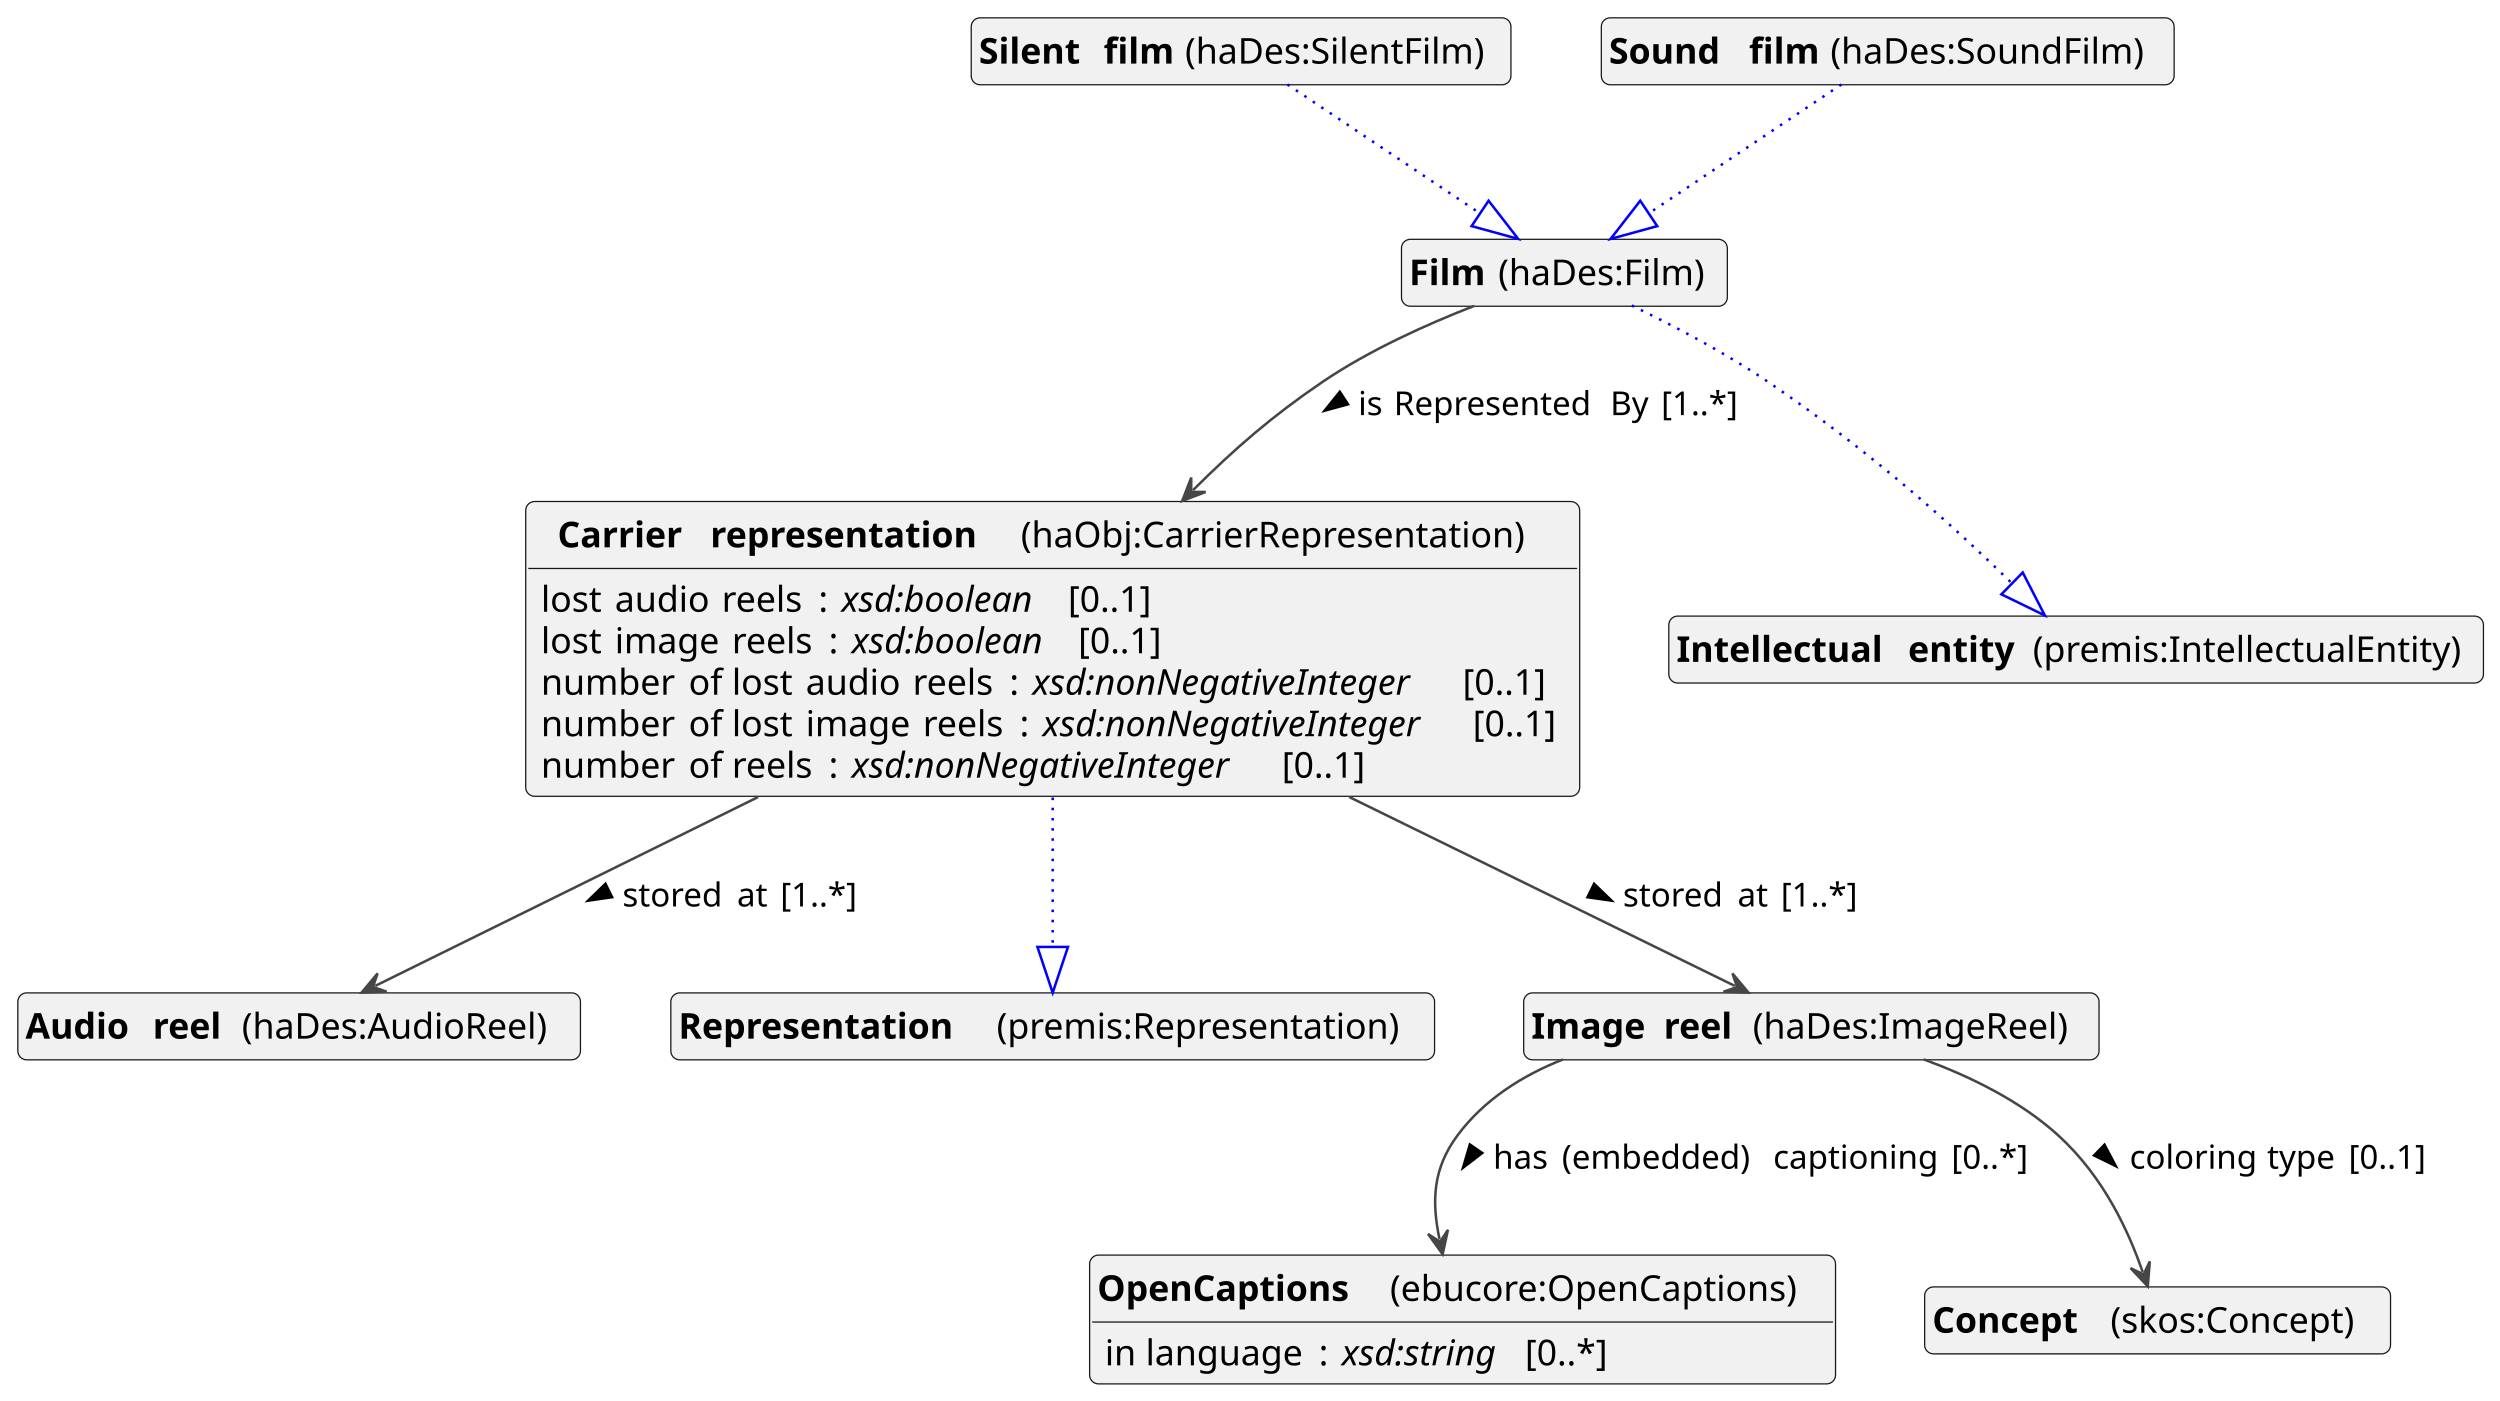
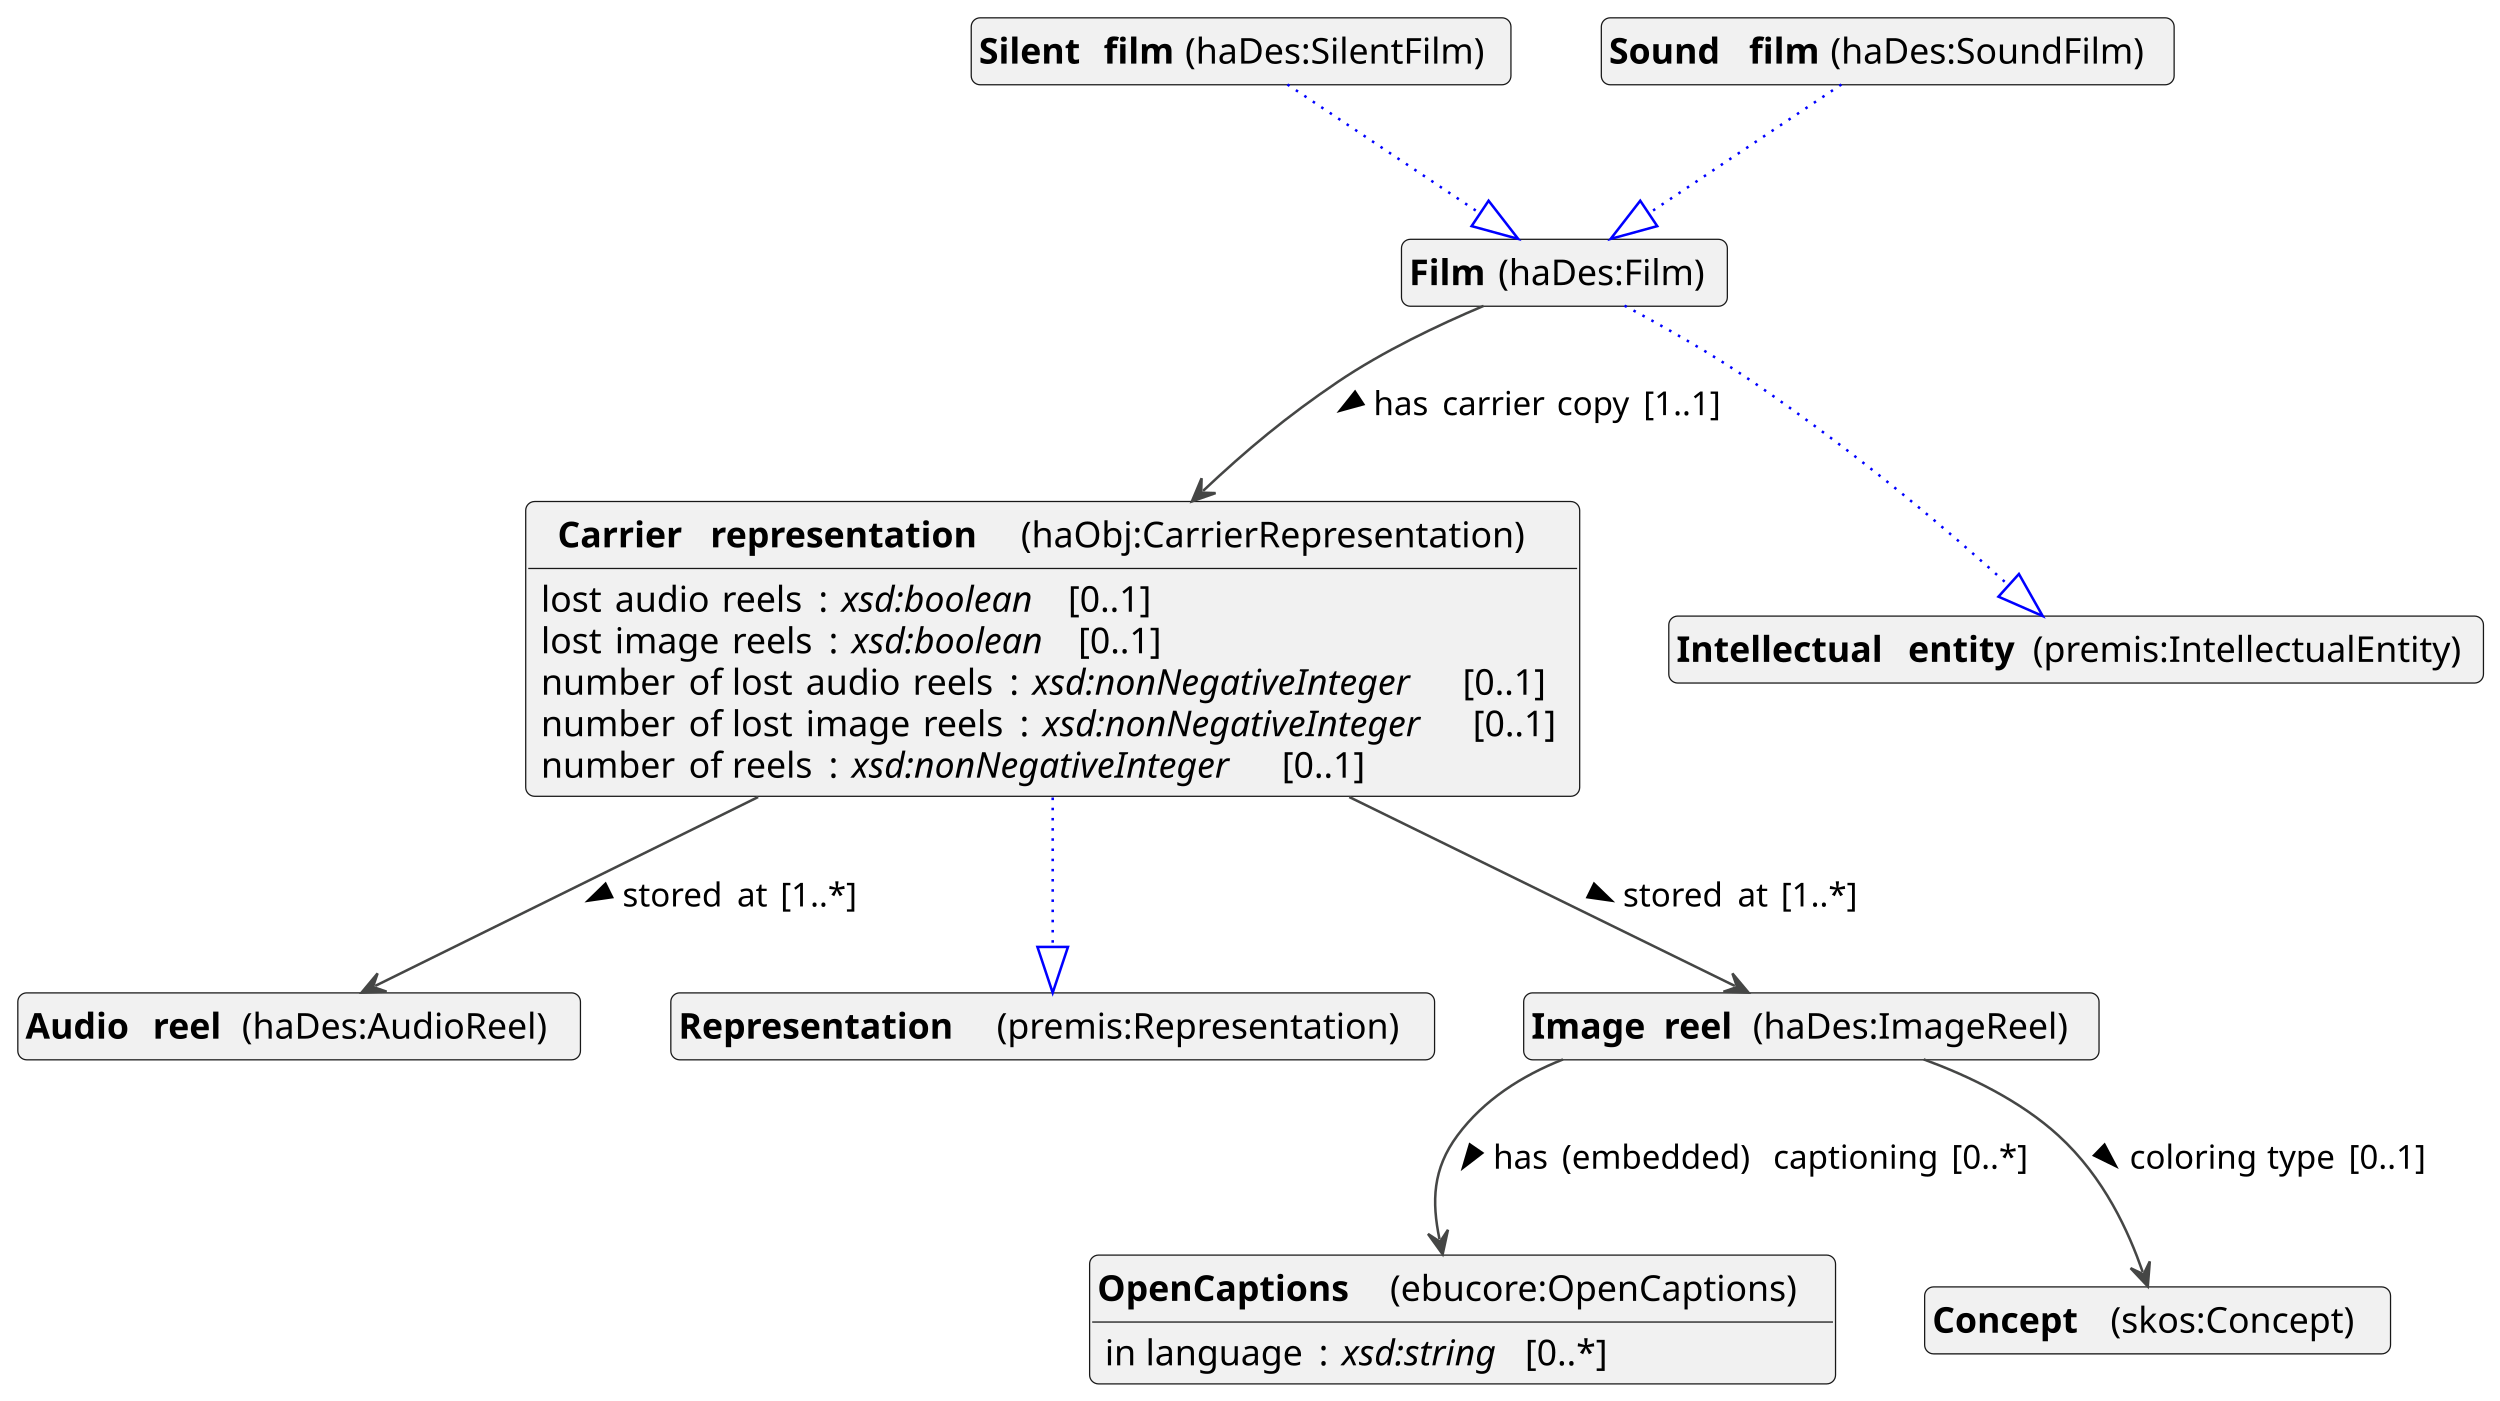
<svg xmlns="http://www.w3.org/2000/svg" xmlns:xlink="http://www.w3.org/1999/xlink" contentStyleType="text/css" height="550px" preserveAspectRatio="none" style="width:982px;height:550px;background:#FFFFFF;" version="1.1" viewBox="0 0 982 550" width="982px" zoomAndPan="magnify">
  <defs />
  <g>
    <a href="#ebucore%3AOpenCaptions" target="_top" title="#ebucore%3AOpenCaptions" xlink:actuate="onRequest" xlink:href="#ebucore%3AOpenCaptions" xlink:show="new" xlink:title="#ebucore%3AOpenCaptions" xlink:type="simple">
      <g id="elem_ebucore_OpenCaptions">
        <rect codeLine="15" fill="#F1F1F1" height="50.594" id="ebucore_OpenCaptions" rx="3.5" ry="3.5" style="stroke:#181818;stroke-width:0.5;" width="293" x="428" y="493" />
        <text fill="#000000" font-family="sans-serif" font-size="14" font-weight="bold" lengthAdjust="spacing" textLength="111" x="431" y="510.995">OpenCaptions</text>
        <text fill="#000000" font-family="sans-serif" font-size="14" lengthAdjust="spacing" textLength="4" x="542" y="510.995"> </text>
        <text fill="#000000" font-family="sans-serif" font-size="14" lengthAdjust="spacing" textLength="172" x="546" y="510.995">(ebucore:OpenCaptions)</text>
        <line style="stroke:#181818;stroke-width:0.5;" x1="429" x2="720" y1="519.297" y2="519.297" />
        <text fill="#000000" font-family="sans-serif" font-size="14" lengthAdjust="spacing" textLength="12" x="434" y="536.292">in</text>
        <text fill="#000000" font-family="sans-serif" font-size="14" lengthAdjust="spacing" textLength="4" x="446" y="536.292"> </text>
        <text fill="#000000" font-family="sans-serif" font-size="14" lengthAdjust="spacing" textLength="64" x="450" y="536.292">language</text>
        <text fill="#000000" font-family="sans-serif" font-size="14" lengthAdjust="spacing" textLength="4" x="514" y="536.292"> </text>
        <text fill="#000000" font-family="sans-serif" font-size="14" lengthAdjust="spacing" textLength="5" x="518" y="536.292">:</text>
        <text fill="#000000" font-family="sans-serif" font-size="14" lengthAdjust="spacing" textLength="4" x="523" y="536.292"> </text>
        <text fill="#000000" font-family="sans-serif" font-size="14" font-style="italic" lengthAdjust="spacing" textLength="68" x="527" y="536.292">xsd:string</text>
        <text fill="#000000" font-family="sans-serif" font-size="14" lengthAdjust="spacing" textLength="4" x="595" y="536.292"> </text>
        <text fill="#000000" font-family="sans-serif" font-size="14" lengthAdjust="spacing" textLength="34" x="599" y="536.292">[0..*]</text>
      </g>
    </a>
    <a href="#haDes%3AAudioReel" target="_top" title="#haDes%3AAudioReel" xlink:actuate="onRequest" xlink:href="#haDes%3AAudioReel" xlink:show="new" xlink:title="#haDes%3AAudioReel" xlink:type="simple">
      <g id="elem_haDes_AudioReel">
        <rect codeLine="16" fill="#F1F1F1" height="26.297" id="haDes_AudioReel" rx="3.5" ry="3.5" style="stroke:#181818;stroke-width:0.5;" width="221" x="7" y="390" />
        <text fill="#000000" font-family="sans-serif" font-size="14" font-weight="bold" lengthAdjust="spacing" textLength="45" x="10" y="407.995">Audio</text>
        <text fill="#000000" font-family="sans-serif" font-size="14" font-weight="bold" lengthAdjust="spacing" textLength="5" x="55" y="407.995"> </text>
        <text fill="#000000" font-family="sans-serif" font-size="14" font-weight="bold" lengthAdjust="spacing" textLength="31" x="60" y="407.995">reel</text>
        <text fill="#000000" font-family="sans-serif" font-size="14" lengthAdjust="spacing" textLength="4" x="91" y="407.995"> </text>
        <text fill="#000000" font-family="sans-serif" font-size="14" lengthAdjust="spacing" textLength="130" x="95" y="407.995">(haDes:AudioReel)</text>
      </g>
    </a>
    <a href="../../audiovisual/en#haObj%3ACarrierRepresentation" target="_top" title="../../audiovisual/en#haObj%3ACarrierRepresentation" xlink:actuate="onRequest" xlink:href="../../audiovisual/en#haObj%3ACarrierRepresentation" xlink:show="new" xlink:title="../../audiovisual/en#haObj%3ACarrierRepresentation" xlink:type="simple">
      <g id="elem_haObj_CarrierRepresentation">
        <rect codeLine="17" fill="#F1F1F1" height="115.781" id="haObj_CarrierRepresentation" rx="3.5" ry="3.5" style="stroke:#181818;stroke-width:0.5;" width="414" x="206.5" y="197" />
        <text fill="#000000" font-family="sans-serif" font-size="14" font-weight="bold" lengthAdjust="spacing" textLength="55" x="219" y="214.995">Carrier</text>
        <text fill="#000000" font-family="sans-serif" font-size="14" font-weight="bold" lengthAdjust="spacing" textLength="5" x="274" y="214.995"> </text>
        <text fill="#000000" font-family="sans-serif" font-size="14" font-weight="bold" lengthAdjust="spacing" textLength="118" x="279" y="214.995">representation</text>
        <text fill="#000000" font-family="sans-serif" font-size="14" lengthAdjust="spacing" textLength="4" x="397" y="214.995"> </text>
        <text fill="#000000" font-family="sans-serif" font-size="14" lengthAdjust="spacing" textLength="207" x="401" y="214.995">(haObj:CarrierRepresentation)</text>
        <line style="stroke:#181818;stroke-width:0.5;" x1="207.5" x2="619.5" y1="223.297" y2="223.297" />
        <text fill="#000000" font-family="sans-serif" font-size="14" lengthAdjust="spacing" textLength="25" x="212.5" y="240.292">lost</text>
        <text fill="#000000" font-family="sans-serif" font-size="14" lengthAdjust="spacing" textLength="4" x="237.5" y="240.292"> </text>
        <text fill="#000000" font-family="sans-serif" font-size="14" lengthAdjust="spacing" textLength="38" x="241.5" y="240.292">audio</text>
        <text fill="#000000" font-family="sans-serif" font-size="14" lengthAdjust="spacing" textLength="4" x="279.5" y="240.292"> </text>
        <text fill="#000000" font-family="sans-serif" font-size="14" lengthAdjust="spacing" textLength="34" x="283.5" y="240.292">reels</text>
        <text fill="#000000" font-family="sans-serif" font-size="14" lengthAdjust="spacing" textLength="4" x="317.5" y="240.292"> </text>
        <text fill="#000000" font-family="sans-serif" font-size="14" lengthAdjust="spacing" textLength="5" x="321.5" y="240.292">:</text>
        <text fill="#000000" font-family="sans-serif" font-size="14" lengthAdjust="spacing" textLength="4" x="326.5" y="240.292"> </text>
        <text fill="#000000" font-family="sans-serif" font-size="14" font-style="italic" lengthAdjust="spacing" textLength="85" x="330.5" y="240.292">xsd:boolean</text>
        <text fill="#000000" font-family="sans-serif" font-size="14" lengthAdjust="spacing" textLength="4" x="415.5" y="240.292"> </text>
        <text fill="#000000" font-family="sans-serif" font-size="14" lengthAdjust="spacing" textLength="36" x="419.5" y="240.292">[0..1]</text>
        <text fill="#000000" font-family="sans-serif" font-size="14" lengthAdjust="spacing" textLength="25" x="212.5" y="256.589">lost</text>
        <text fill="#000000" font-family="sans-serif" font-size="14" lengthAdjust="spacing" textLength="4" x="237.5" y="256.589"> </text>
        <text fill="#000000" font-family="sans-serif" font-size="14" lengthAdjust="spacing" textLength="42" x="241.5" y="256.589">image</text>
        <text fill="#000000" font-family="sans-serif" font-size="14" lengthAdjust="spacing" textLength="4" x="283.5" y="256.589"> </text>
        <text fill="#000000" font-family="sans-serif" font-size="14" lengthAdjust="spacing" textLength="34" x="287.5" y="256.589">reels</text>
        <text fill="#000000" font-family="sans-serif" font-size="14" lengthAdjust="spacing" textLength="4" x="321.5" y="256.589"> </text>
        <text fill="#000000" font-family="sans-serif" font-size="14" lengthAdjust="spacing" textLength="5" x="325.5" y="256.589">:</text>
        <text fill="#000000" font-family="sans-serif" font-size="14" lengthAdjust="spacing" textLength="4" x="330.5" y="256.589"> </text>
        <text fill="#000000" font-family="sans-serif" font-size="14" font-style="italic" lengthAdjust="spacing" textLength="85" x="334.5" y="256.589">xsd:boolean</text>
        <text fill="#000000" font-family="sans-serif" font-size="14" lengthAdjust="spacing" textLength="4" x="419.5" y="256.589"> </text>
        <text fill="#000000" font-family="sans-serif" font-size="14" lengthAdjust="spacing" textLength="36" x="423.5" y="256.589">[0..1]</text>
        <text fill="#000000" font-family="sans-serif" font-size="14" lengthAdjust="spacing" textLength="54" x="212.5" y="272.886">number</text>
        <text fill="#000000" font-family="sans-serif" font-size="14" lengthAdjust="spacing" textLength="4" x="266.5" y="272.886"> </text>
        <text fill="#000000" font-family="sans-serif" font-size="14" lengthAdjust="spacing" textLength="13" x="270.5" y="272.886">of</text>
        <text fill="#000000" font-family="sans-serif" font-size="14" lengthAdjust="spacing" textLength="4" x="283.5" y="272.886"> </text>
        <text fill="#000000" font-family="sans-serif" font-size="14" lengthAdjust="spacing" textLength="25" x="287.5" y="272.886">lost</text>
        <text fill="#000000" font-family="sans-serif" font-size="14" lengthAdjust="spacing" textLength="4" x="312.5" y="272.886"> </text>
        <text fill="#000000" font-family="sans-serif" font-size="14" lengthAdjust="spacing" textLength="38" x="316.5" y="272.886">audio</text>
        <text fill="#000000" font-family="sans-serif" font-size="14" lengthAdjust="spacing" textLength="4" x="354.5" y="272.886"> </text>
        <text fill="#000000" font-family="sans-serif" font-size="14" lengthAdjust="spacing" textLength="34" x="358.5" y="272.886">reels</text>
        <text fill="#000000" font-family="sans-serif" font-size="14" lengthAdjust="spacing" textLength="4" x="392.5" y="272.886"> </text>
        <text fill="#000000" font-family="sans-serif" font-size="14" lengthAdjust="spacing" textLength="5" x="396.5" y="272.886">:</text>
        <text fill="#000000" font-family="sans-serif" font-size="14" lengthAdjust="spacing" textLength="4" x="401.5" y="272.886"> </text>
        <text fill="#000000" font-family="sans-serif" font-size="14" font-style="italic" lengthAdjust="spacing" textLength="165" x="405.5" y="272.886">xsd:nonNegativeInteger</text>
        <text fill="#000000" font-family="sans-serif" font-size="14" lengthAdjust="spacing" textLength="4" x="570.5" y="272.886"> </text>
        <text fill="#000000" font-family="sans-serif" font-size="14" lengthAdjust="spacing" textLength="36" x="574.5" y="272.886">[0..1]</text>
        <text fill="#000000" font-family="sans-serif" font-size="14" lengthAdjust="spacing" textLength="54" x="212.5" y="289.183">number</text>
        <text fill="#000000" font-family="sans-serif" font-size="14" lengthAdjust="spacing" textLength="4" x="266.5" y="289.183"> </text>
        <text fill="#000000" font-family="sans-serif" font-size="14" lengthAdjust="spacing" textLength="13" x="270.5" y="289.183">of</text>
        <text fill="#000000" font-family="sans-serif" font-size="14" lengthAdjust="spacing" textLength="4" x="283.5" y="289.183"> </text>
        <text fill="#000000" font-family="sans-serif" font-size="14" lengthAdjust="spacing" textLength="25" x="287.5" y="289.183">lost</text>
        <text fill="#000000" font-family="sans-serif" font-size="14" lengthAdjust="spacing" textLength="4" x="312.5" y="289.183"> </text>
        <text fill="#000000" font-family="sans-serif" font-size="14" lengthAdjust="spacing" textLength="42" x="316.5" y="289.183">image</text>
        <text fill="#000000" font-family="sans-serif" font-size="14" lengthAdjust="spacing" textLength="4" x="358.5" y="289.183"> </text>
        <text fill="#000000" font-family="sans-serif" font-size="14" lengthAdjust="spacing" textLength="34" x="362.5" y="289.183">reels</text>
        <text fill="#000000" font-family="sans-serif" font-size="14" lengthAdjust="spacing" textLength="4" x="396.5" y="289.183"> </text>
        <text fill="#000000" font-family="sans-serif" font-size="14" lengthAdjust="spacing" textLength="5" x="400.5" y="289.183">:</text>
        <text fill="#000000" font-family="sans-serif" font-size="14" lengthAdjust="spacing" textLength="4" x="405.5" y="289.183"> </text>
        <text fill="#000000" font-family="sans-serif" font-size="14" font-style="italic" lengthAdjust="spacing" textLength="165" x="409.5" y="289.183">xsd:nonNegativeInteger</text>
        <text fill="#000000" font-family="sans-serif" font-size="14" lengthAdjust="spacing" textLength="4" x="574.5" y="289.183"> </text>
        <text fill="#000000" font-family="sans-serif" font-size="14" lengthAdjust="spacing" textLength="36" x="578.5" y="289.183">[0..1]</text>
        <text fill="#000000" font-family="sans-serif" font-size="14" lengthAdjust="spacing" textLength="54" x="212.5" y="305.479">number</text>
        <text fill="#000000" font-family="sans-serif" font-size="14" lengthAdjust="spacing" textLength="4" x="266.5" y="305.479"> </text>
        <text fill="#000000" font-family="sans-serif" font-size="14" lengthAdjust="spacing" textLength="13" x="270.5" y="305.479">of</text>
        <text fill="#000000" font-family="sans-serif" font-size="14" lengthAdjust="spacing" textLength="4" x="283.5" y="305.479"> </text>
        <text fill="#000000" font-family="sans-serif" font-size="14" lengthAdjust="spacing" textLength="34" x="287.5" y="305.479">reels</text>
        <text fill="#000000" font-family="sans-serif" font-size="14" lengthAdjust="spacing" textLength="4" x="321.5" y="305.479"> </text>
        <text fill="#000000" font-family="sans-serif" font-size="14" lengthAdjust="spacing" textLength="5" x="325.5" y="305.479">:</text>
        <text fill="#000000" font-family="sans-serif" font-size="14" lengthAdjust="spacing" textLength="4" x="330.5" y="305.479"> </text>
        <text fill="#000000" font-family="sans-serif" font-size="14" font-style="italic" lengthAdjust="spacing" textLength="165" x="334.5" y="305.479">xsd:nonNegativeInteger</text>
        <text fill="#000000" font-family="sans-serif" font-size="14" lengthAdjust="spacing" textLength="4" x="499.5" y="305.479"> </text>
        <text fill="#000000" font-family="sans-serif" font-size="14" lengthAdjust="spacing" textLength="36" x="503.5" y="305.479">[0..1]</text>
      </g>
    </a>
    <a href="#premis%3ARepresentation" target="_top" title="#premis%3ARepresentation" xlink:actuate="onRequest" xlink:href="#premis%3ARepresentation" xlink:show="new" xlink:title="#premis%3ARepresentation" xlink:type="simple">
      <g id="elem_premis_Representation">
        <rect codeLine="18" fill="#F1F1F1" height="26.297" id="premis_Representation" rx="3.5" ry="3.5" style="stroke:#181818;stroke-width:0.5;" width="300" x="263.5" y="390" />
        <text fill="#000000" font-family="sans-serif" font-size="14" font-weight="bold" lengthAdjust="spacing" textLength="121" x="266.5" y="407.995">Representation</text>
        <text fill="#000000" font-family="sans-serif" font-size="14" lengthAdjust="spacing" textLength="4" x="387.5" y="407.995"> </text>
        <text fill="#000000" font-family="sans-serif" font-size="14" lengthAdjust="spacing" textLength="169" x="391.5" y="407.995">(premis:Representation)</text>
      </g>
    </a>
    <a href="../../terms/en#skos%3AConcept" target="_top" title="../../terms/en#skos%3AConcept" xlink:actuate="onRequest" xlink:href="../../terms/en#skos%3AConcept" xlink:show="new" xlink:title="../../terms/en#skos%3AConcept" xlink:type="simple">
      <g id="elem_skos_Concept">
        <rect codeLine="19" fill="#F1F1F1" height="26.297" id="skos_Concept" rx="3.5" ry="3.5" style="stroke:#181818;stroke-width:0.5;" width="183" x="756" y="505.5" />
        <text fill="#000000" font-family="sans-serif" font-size="14" font-weight="bold" lengthAdjust="spacing" textLength="66" x="759" y="523.495">Concept</text>
        <text fill="#000000" font-family="sans-serif" font-size="14" lengthAdjust="spacing" textLength="4" x="825" y="523.495"> </text>
        <text fill="#000000" font-family="sans-serif" font-size="14" lengthAdjust="spacing" textLength="107" x="829" y="523.495">(skos:Concept)</text>
      </g>
    </a>
    <a href="#haDes%3AFilm" target="_top" title="#haDes%3AFilm" xlink:actuate="onRequest" xlink:href="#haDes%3AFilm" xlink:show="new" xlink:title="#haDes%3AFilm" xlink:type="simple">
      <g id="elem_haDes_Film">
        <rect codeLine="26" fill="#F1F1F1" height="26.297" id="haDes_Film" rx="3.5" ry="3.5" style="stroke:#181818;stroke-width:0.5;" width="128" x="550.5" y="94" />
        <text fill="#000000" font-family="sans-serif" font-size="14" font-weight="bold" lengthAdjust="spacing" textLength="31" x="553.5" y="111.995">Film</text>
        <text fill="#000000" font-family="sans-serif" font-size="14" lengthAdjust="spacing" textLength="4" x="584.5" y="111.995"> </text>
        <text fill="#000000" font-family="sans-serif" font-size="14" lengthAdjust="spacing" textLength="87" x="588.5" y="111.995">(haDes:Film)</text>
      </g>
    </a>
    <a href="#premis%3AIntellectualEntity" target="_top" title="#premis%3AIntellectualEntity" xlink:actuate="onRequest" xlink:href="#premis%3AIntellectualEntity" xlink:show="new" xlink:title="#premis%3AIntellectualEntity" xlink:type="simple">
      <g id="elem_premis_IntellectualEntity">
        <rect codeLine="21" fill="#F1F1F1" height="26.297" id="premis_IntellectualEntity" rx="3.5" ry="3.5" style="stroke:#181818;stroke-width:0.5;" width="320" x="655.5" y="242" />
        <text fill="#000000" font-family="sans-serif" font-size="14" font-weight="bold" lengthAdjust="spacing" textLength="86" x="658.5" y="259.995">Intellectual</text>
        <text fill="#000000" font-family="sans-serif" font-size="14" font-weight="bold" lengthAdjust="spacing" textLength="5" x="744.5" y="259.995"> </text>
        <text fill="#000000" font-family="sans-serif" font-size="14" font-weight="bold" lengthAdjust="spacing" textLength="45" x="749.5" y="259.995">entity</text>
        <text fill="#000000" font-family="sans-serif" font-size="14" lengthAdjust="spacing" textLength="4" x="794.5" y="259.995"> </text>
        <text fill="#000000" font-family="sans-serif" font-size="14" lengthAdjust="spacing" textLength="174" x="798.5" y="259.995">(premis:IntellectualEntity)</text>
      </g>
    </a>
    <a href="#haDes%3AImageReel" target="_top" title="#haDes%3AImageReel" xlink:actuate="onRequest" xlink:href="#haDes%3AImageReel" xlink:show="new" xlink:title="#haDes%3AImageReel" xlink:type="simple">
      <g id="elem_haDes_ImageReel">
        <rect codeLine="22" fill="#F1F1F1" height="26.297" id="haDes_ImageReel" rx="3.5" ry="3.5" style="stroke:#181818;stroke-width:0.5;" width="226" x="598.5" y="390" />
        <text fill="#000000" font-family="sans-serif" font-size="14" font-weight="bold" lengthAdjust="spacing" textLength="47" x="601.5" y="407.995">Image</text>
        <text fill="#000000" font-family="sans-serif" font-size="14" font-weight="bold" lengthAdjust="spacing" textLength="5" x="648.5" y="407.995"> </text>
        <text fill="#000000" font-family="sans-serif" font-size="14" font-weight="bold" lengthAdjust="spacing" textLength="31" x="653.5" y="407.995">reel</text>
        <text fill="#000000" font-family="sans-serif" font-size="14" lengthAdjust="spacing" textLength="4" x="684.5" y="407.995"> </text>
        <text fill="#000000" font-family="sans-serif" font-size="14" lengthAdjust="spacing" textLength="133" x="688.5" y="407.995">(haDes:ImageReel)</text>
      </g>
    </a>
    <a href="#haDes%3ASilentFilm" target="_top" title="#haDes%3ASilentFilm" xlink:actuate="onRequest" xlink:href="#haDes%3ASilentFilm" xlink:show="new" xlink:title="#haDes%3ASilentFilm" xlink:type="simple">
      <g id="elem_haDes_SilentFilm">
        <rect codeLine="23" fill="#F1F1F1" height="26.297" id="haDes_SilentFilm" rx="3.5" ry="3.5" style="stroke:#181818;stroke-width:0.5;" width="212" x="381.5" y="7" />
        <text fill="#000000" font-family="sans-serif" font-size="14" font-weight="bold" lengthAdjust="spacing" textLength="44" x="384.5" y="24.995">Silent</text>
        <text fill="#000000" font-family="sans-serif" font-size="14" font-weight="bold" lengthAdjust="spacing" textLength="5" x="428.5" y="24.995"> </text>
        <text fill="#000000" font-family="sans-serif" font-size="14" font-weight="bold" lengthAdjust="spacing" textLength="28" x="433.5" y="24.995">film</text>
        <text fill="#000000" font-family="sans-serif" font-size="14" lengthAdjust="spacing" textLength="4" x="461.5" y="24.995"> </text>
        <text fill="#000000" font-family="sans-serif" font-size="14" lengthAdjust="spacing" textLength="125" x="465.5" y="24.995">(haDes:SilentFilm)</text>
      </g>
    </a>
    <a href="#haDes%3ASoundFilm" target="_top" title="#haDes%3ASoundFilm" xlink:actuate="onRequest" xlink:href="#haDes%3ASoundFilm" xlink:show="new" xlink:title="#haDes%3ASoundFilm" xlink:type="simple">
      <g id="elem_haDes_SoundFilm">
        <rect codeLine="25" fill="#F1F1F1" height="26.297" id="haDes_SoundFilm" rx="3.5" ry="3.5" style="stroke:#181818;stroke-width:0.5;" width="225" x="629" y="7" />
        <text fill="#000000" font-family="sans-serif" font-size="14" font-weight="bold" lengthAdjust="spacing" textLength="50" x="632" y="24.995">Sound</text>
        <text fill="#000000" font-family="sans-serif" font-size="14" font-weight="bold" lengthAdjust="spacing" textLength="5" x="682" y="24.995"> </text>
        <text fill="#000000" font-family="sans-serif" font-size="14" font-weight="bold" lengthAdjust="spacing" textLength="28" x="687" y="24.995">film</text>
        <text fill="#000000" font-family="sans-serif" font-size="14" lengthAdjust="spacing" textLength="4" x="715" y="24.995"> </text>
        <text fill="#000000" font-family="sans-serif" font-size="14" lengthAdjust="spacing" textLength="132" x="719" y="24.995">(haDes:SoundFilm)</text>
      </g>
    </a>
    <g id="link_haObj_CarrierRepresentation_premis_Representation">
      <path codeLine="34" d="M413.5,313.28 C413.5,341.56 413.5,355.15 413.5,371.95 " fill="none" id="haObj_CarrierRepresentation-to-premis_Representation" style="stroke:#0000FF;stroke-width:1.0;stroke-dasharray:1.0,3.0;" />
      <polygon fill="none" points="413.5,389.95,419.5,371.95,407.5,371.95,413.5,389.95" style="stroke:#0000FF;stroke-width:1.0;" />
    </g>
    <g id="link_haObj_CarrierRepresentation_haDes_AudioReel">
      <path codeLine="41" d="M297.79,313.07 C240.39,341.39 181.561,370.406 147.391,387.256 " fill="none" id="haObj_CarrierRepresentation-to-haDes_AudioReel" style="stroke:#454645;stroke-width:1.0;" />
      <polygon fill="#454645" points="142.01,389.91,151.851,389.517,146.494,387.699,148.313,382.342,142.01,389.91" style="stroke:#454645;stroke-width:1.0;" />
      <polygon fill="#000000" points="231.016,353.778,240.428,352.413,237.828,347.141,231.016,353.778" style="stroke:#000000;stroke-width:1.0;" />
      <text fill="#000000" font-family="sans-serif" font-size="13" lengthAdjust="spacing" textLength="41" x="244.5" y="356.067">stored</text>
      <text fill="#000000" font-family="sans-serif" font-size="13" lengthAdjust="spacing" textLength="4" x="285.5" y="356.067"> </text>
      <text fill="#000000" font-family="sans-serif" font-size="13" lengthAdjust="spacing" textLength="13" x="289.5" y="356.067">at</text>
      <text fill="#000000" font-family="sans-serif" font-size="13" lengthAdjust="spacing" textLength="4" x="302.5" y="356.067"> </text>
      <text fill="#000000" font-family="sans-serif" font-size="13" lengthAdjust="spacing" textLength="33" x="306.5" y="356.067">[1..*]</text>
    </g>
    <g id="link_haObj_CarrierRepresentation_haDes_ImageReel">
      <path codeLine="42" d="M529.99,313.07 C587.78,341.39 647.042,370.42 681.432,387.27 " fill="none" id="haObj_CarrierRepresentation-to-haDes_ImageReel" style="stroke:#454645;stroke-width:1.0;" />
      <polygon fill="#454645" points="686.82,389.91,680.498,382.358,682.33,387.71,676.978,389.542,686.82,389.91" style="stroke:#454645;stroke-width:1.0;" />
      <polygon fill="#000000" points="632.99,353.766,626.161,347.147,623.574,352.426,632.99,353.766" style="stroke:#000000;stroke-width:1.0;" />
      <text fill="#000000" font-family="sans-serif" font-size="13" lengthAdjust="spacing" textLength="41" x="637.5" y="356.067">stored</text>
      <text fill="#000000" font-family="sans-serif" font-size="13" lengthAdjust="spacing" textLength="4" x="678.5" y="356.067"> </text>
      <text fill="#000000" font-family="sans-serif" font-size="13" lengthAdjust="spacing" textLength="13" x="682.5" y="356.067">at</text>
      <text fill="#000000" font-family="sans-serif" font-size="13" lengthAdjust="spacing" textLength="4" x="695.5" y="356.067"> </text>
      <text fill="#000000" font-family="sans-serif" font-size="13" lengthAdjust="spacing" textLength="33" x="699.5" y="356.067">[1..*]</text>
    </g>
    <g id="link_haDes_Film_premis_IntellectualEntity">
-       <path codeLine="48" d="M640.94,120 C656.95,127.73 677.5,138.45 694.5,150 C737.35,179.11 769.286,208.6 790.336,229.17 " fill="none" id="haDes_Film-to-premis_IntellectualEntity" style="stroke:#0000FF;stroke-width:1.0;stroke-dasharray:1.0,3.0;" />
-       <polygon fill="none" points="803.21,241.75,794.53,224.878,786.143,233.461,803.21,241.75" style="stroke:#0000FF;stroke-width:1.0;" />
+       <path codeLine="48" d="M638.11,120.07 C652.96,127.98 672.3,138.89 688.5,150 C732.45,180.14 766.602,209.675 789.012,229.915 " fill="none" id="haDes_Film-to-premis_IntellectualEntity" style="stroke:#0000FF;stroke-width:1.0;stroke-dasharray:1.0,3.0;" />
+       <polygon fill="none" points="802.37,241.98,793.033,225.463,784.99,234.368,802.37,241.98" style="stroke:#0000FF;stroke-width:1.0;" />
    </g>
    <g id="link_haDes_Film_haObj_CarrierRepresentation">
-       <path codeLine="50" d="M579.08,120.15 C560.5,127.37 537.86,137.55 519.5,150 C499.98,163.24 485.118,176.072 468.618,192.532 " fill="none" id="haDes_Film-to-haObj_CarrierRepresentation" style="stroke:#454645;stroke-width:1.0;" />
-       <polygon fill="#454645" points="464.37,196.77,473.567,193.246,467.91,193.239,467.917,187.582,464.37,196.77" style="stroke:#454645;stroke-width:1.0;" />
-       <polygon fill="#000000" points="520.318,161.307,529.494,158.808,526.273,153.891,520.318,161.307" style="stroke:#000000;stroke-width:1.0;" />
-       <text fill="#000000" font-family="sans-serif" font-size="13" lengthAdjust="spacing" textLength="10" x="533.5" y="163.067">is</text>
-       <text fill="#000000" font-family="sans-serif" font-size="13" lengthAdjust="spacing" textLength="4" x="543.5" y="163.067"> </text>
-       <text fill="#000000" font-family="sans-serif" font-size="13" lengthAdjust="spacing" textLength="81" x="547.5" y="163.067">Represented</text>
-       <text fill="#000000" font-family="sans-serif" font-size="13" lengthAdjust="spacing" textLength="4" x="628.5" y="163.067"> </text>
-       <text fill="#000000" font-family="sans-serif" font-size="13" lengthAdjust="spacing" textLength="16" x="632.5" y="163.067">By</text>
-       <text fill="#000000" font-family="sans-serif" font-size="13" lengthAdjust="spacing" textLength="4" x="648.5" y="163.067"> </text>
-       <text fill="#000000" font-family="sans-serif" font-size="13" lengthAdjust="spacing" textLength="33" x="652.5" y="163.067">[1..*]</text>
+       <path codeLine="50" d="M582.75,120.16 C565.17,127.58 543.33,137.94 525.5,150 C505.5,163.53 489.929,176.468 472.549,192.827 " fill="none" id="haDes_Film-to-haObj_CarrierRepresentation" style="stroke:#454645;stroke-width:1.0;" />
+       <polygon fill="#454645" points="468.18,196.94,477.475,193.684,471.821,193.513,471.992,187.859,468.18,196.94" style="stroke:#454645;stroke-width:1.0;" />
+       <polygon fill="#000000" points="526.326,161.319,535.495,158.793,532.259,153.886,526.326,161.319" style="stroke:#000000;stroke-width:1.0;" />
+       <text fill="#000000" font-family="sans-serif" font-size="13" lengthAdjust="spacing" textLength="23" x="539.5" y="163.067">has</text>
+       <text fill="#000000" font-family="sans-serif" font-size="13" lengthAdjust="spacing" textLength="4" x="562.5" y="163.067"> </text>
+       <text fill="#000000" font-family="sans-serif" font-size="13" lengthAdjust="spacing" textLength="41" x="566.5" y="163.067">carrier</text>
+       <text fill="#000000" font-family="sans-serif" font-size="13" lengthAdjust="spacing" textLength="4" x="607.5" y="163.067"> </text>
+       <text fill="#000000" font-family="sans-serif" font-size="13" lengthAdjust="spacing" textLength="30" x="611.5" y="163.067">copy</text>
+       <text fill="#000000" font-family="sans-serif" font-size="13" lengthAdjust="spacing" textLength="4" x="641.5" y="163.067"> </text>
+       <text fill="#000000" font-family="sans-serif" font-size="13" lengthAdjust="spacing" textLength="34" x="645.5" y="163.067">[1..1]</text>
    </g>
    <g id="link_haDes_ImageReel_ebucore_OpenCaptions">
      <path codeLine="53" d="M613.95,416.14 C597.75,422.55 582.87,432.03 572.5,446 C562.73,459.16 562.35,471.885 565.45,486.815 " fill="none" id="haDes_ImageReel-to-ebucore_OpenCaptions" style="stroke:#454645;stroke-width:1.0;" />
      <polygon fill="#454645" points="566.67,492.69,568.757,483.065,565.654,487.794,560.924,484.691,566.67,492.69" style="stroke:#454645;stroke-width:1.0;" />
      <polygon fill="#000000" points="574.671,458.689,582.212,452.894,577.366,449.568,574.671,458.689" style="stroke:#000000;stroke-width:1.0;" />
      <text fill="#000000" font-family="sans-serif" font-size="13" lengthAdjust="spacing" textLength="23" x="586.5" y="459.067">has</text>
      <text fill="#000000" font-family="sans-serif" font-size="13" lengthAdjust="spacing" textLength="4" x="609.5" y="459.067"> </text>
      <text fill="#000000" font-family="sans-serif" font-size="13" lengthAdjust="spacing" textLength="79" x="613.5" y="459.067">(embedded)</text>
      <text fill="#000000" font-family="sans-serif" font-size="13" lengthAdjust="spacing" textLength="4" x="692.5" y="459.067"> </text>
      <text fill="#000000" font-family="sans-serif" font-size="13" lengthAdjust="spacing" textLength="66" x="696.5" y="459.067">captioning</text>
      <text fill="#000000" font-family="sans-serif" font-size="13" lengthAdjust="spacing" textLength="4" x="762.5" y="459.067"> </text>
      <text fill="#000000" font-family="sans-serif" font-size="13" lengthAdjust="spacing" textLength="33" x="766.5" y="459.067">[0..*]</text>
    </g>
    <g id="link_haDes_ImageReel_skos_Concept">
      <path codeLine="54" d="M755.62,416.12 C773.59,422.72 793.59,432.39 808.5,446 C826.67,462.59 836.173,483.999 841.663,499.639 " fill="none" id="haDes_ImageReel-to-skos_Concept" style="stroke:#454645;stroke-width:1.0;" />
      <polygon fill="#454645" points="843.65,505.3,844.443,495.483,841.994,500.582,836.895,498.133,843.65,505.3" style="stroke:#454645;stroke-width:1.0;" />
      <polygon fill="#000000" points="831.088,458.049,826.644,449.64,822.551,453.858,831.088,458.049" style="stroke:#000000;stroke-width:1.0;" />
      <text fill="#000000" font-family="sans-serif" font-size="13" lengthAdjust="spacing" textLength="50" x="836.5" y="459.067">coloring</text>
      <text fill="#000000" font-family="sans-serif" font-size="13" lengthAdjust="spacing" textLength="4" x="886.5" y="459.067"> </text>
      <text fill="#000000" font-family="sans-serif" font-size="13" lengthAdjust="spacing" textLength="28" x="890.5" y="459.067">type</text>
      <text fill="#000000" font-family="sans-serif" font-size="13" lengthAdjust="spacing" textLength="4" x="918.5" y="459.067"> </text>
      <text fill="#000000" font-family="sans-serif" font-size="13" lengthAdjust="spacing" textLength="34" x="922.5" y="459.067">[0..1]</text>
    </g>
    <g id="link_haDes_SilentFilm_haDes_Film">
      <path codeLine="56" d="M505.7,33.18 C529.84,49.34 557.248,67.692 581.378,83.832 " fill="none" id="haDes_SilentFilm-to-haDes_Film" style="stroke:#0000FF;stroke-width:1.0;stroke-dasharray:1.0,3.0;" />
      <polygon fill="none" points="596.34,93.84,584.714,78.845,578.043,88.82,596.34,93.84" style="stroke:#0000FF;stroke-width:1.0;" />
    </g>
    <g id="link_haDes_SoundFilm_haDes_Film">
      <path codeLine="59" d="M723.3,33.18 C699.16,49.34 671.752,67.692 647.622,83.832 " fill="none" id="haDes_SoundFilm-to-haDes_Film" style="stroke:#0000FF;stroke-width:1.0;stroke-dasharray:1.0,3.0;" />
      <polygon fill="none" points="632.66,93.84,650.957,88.82,644.286,78.845,632.66,93.84" style="stroke:#0000FF;stroke-width:1.0;" />
    </g>
  </g>
</svg>
